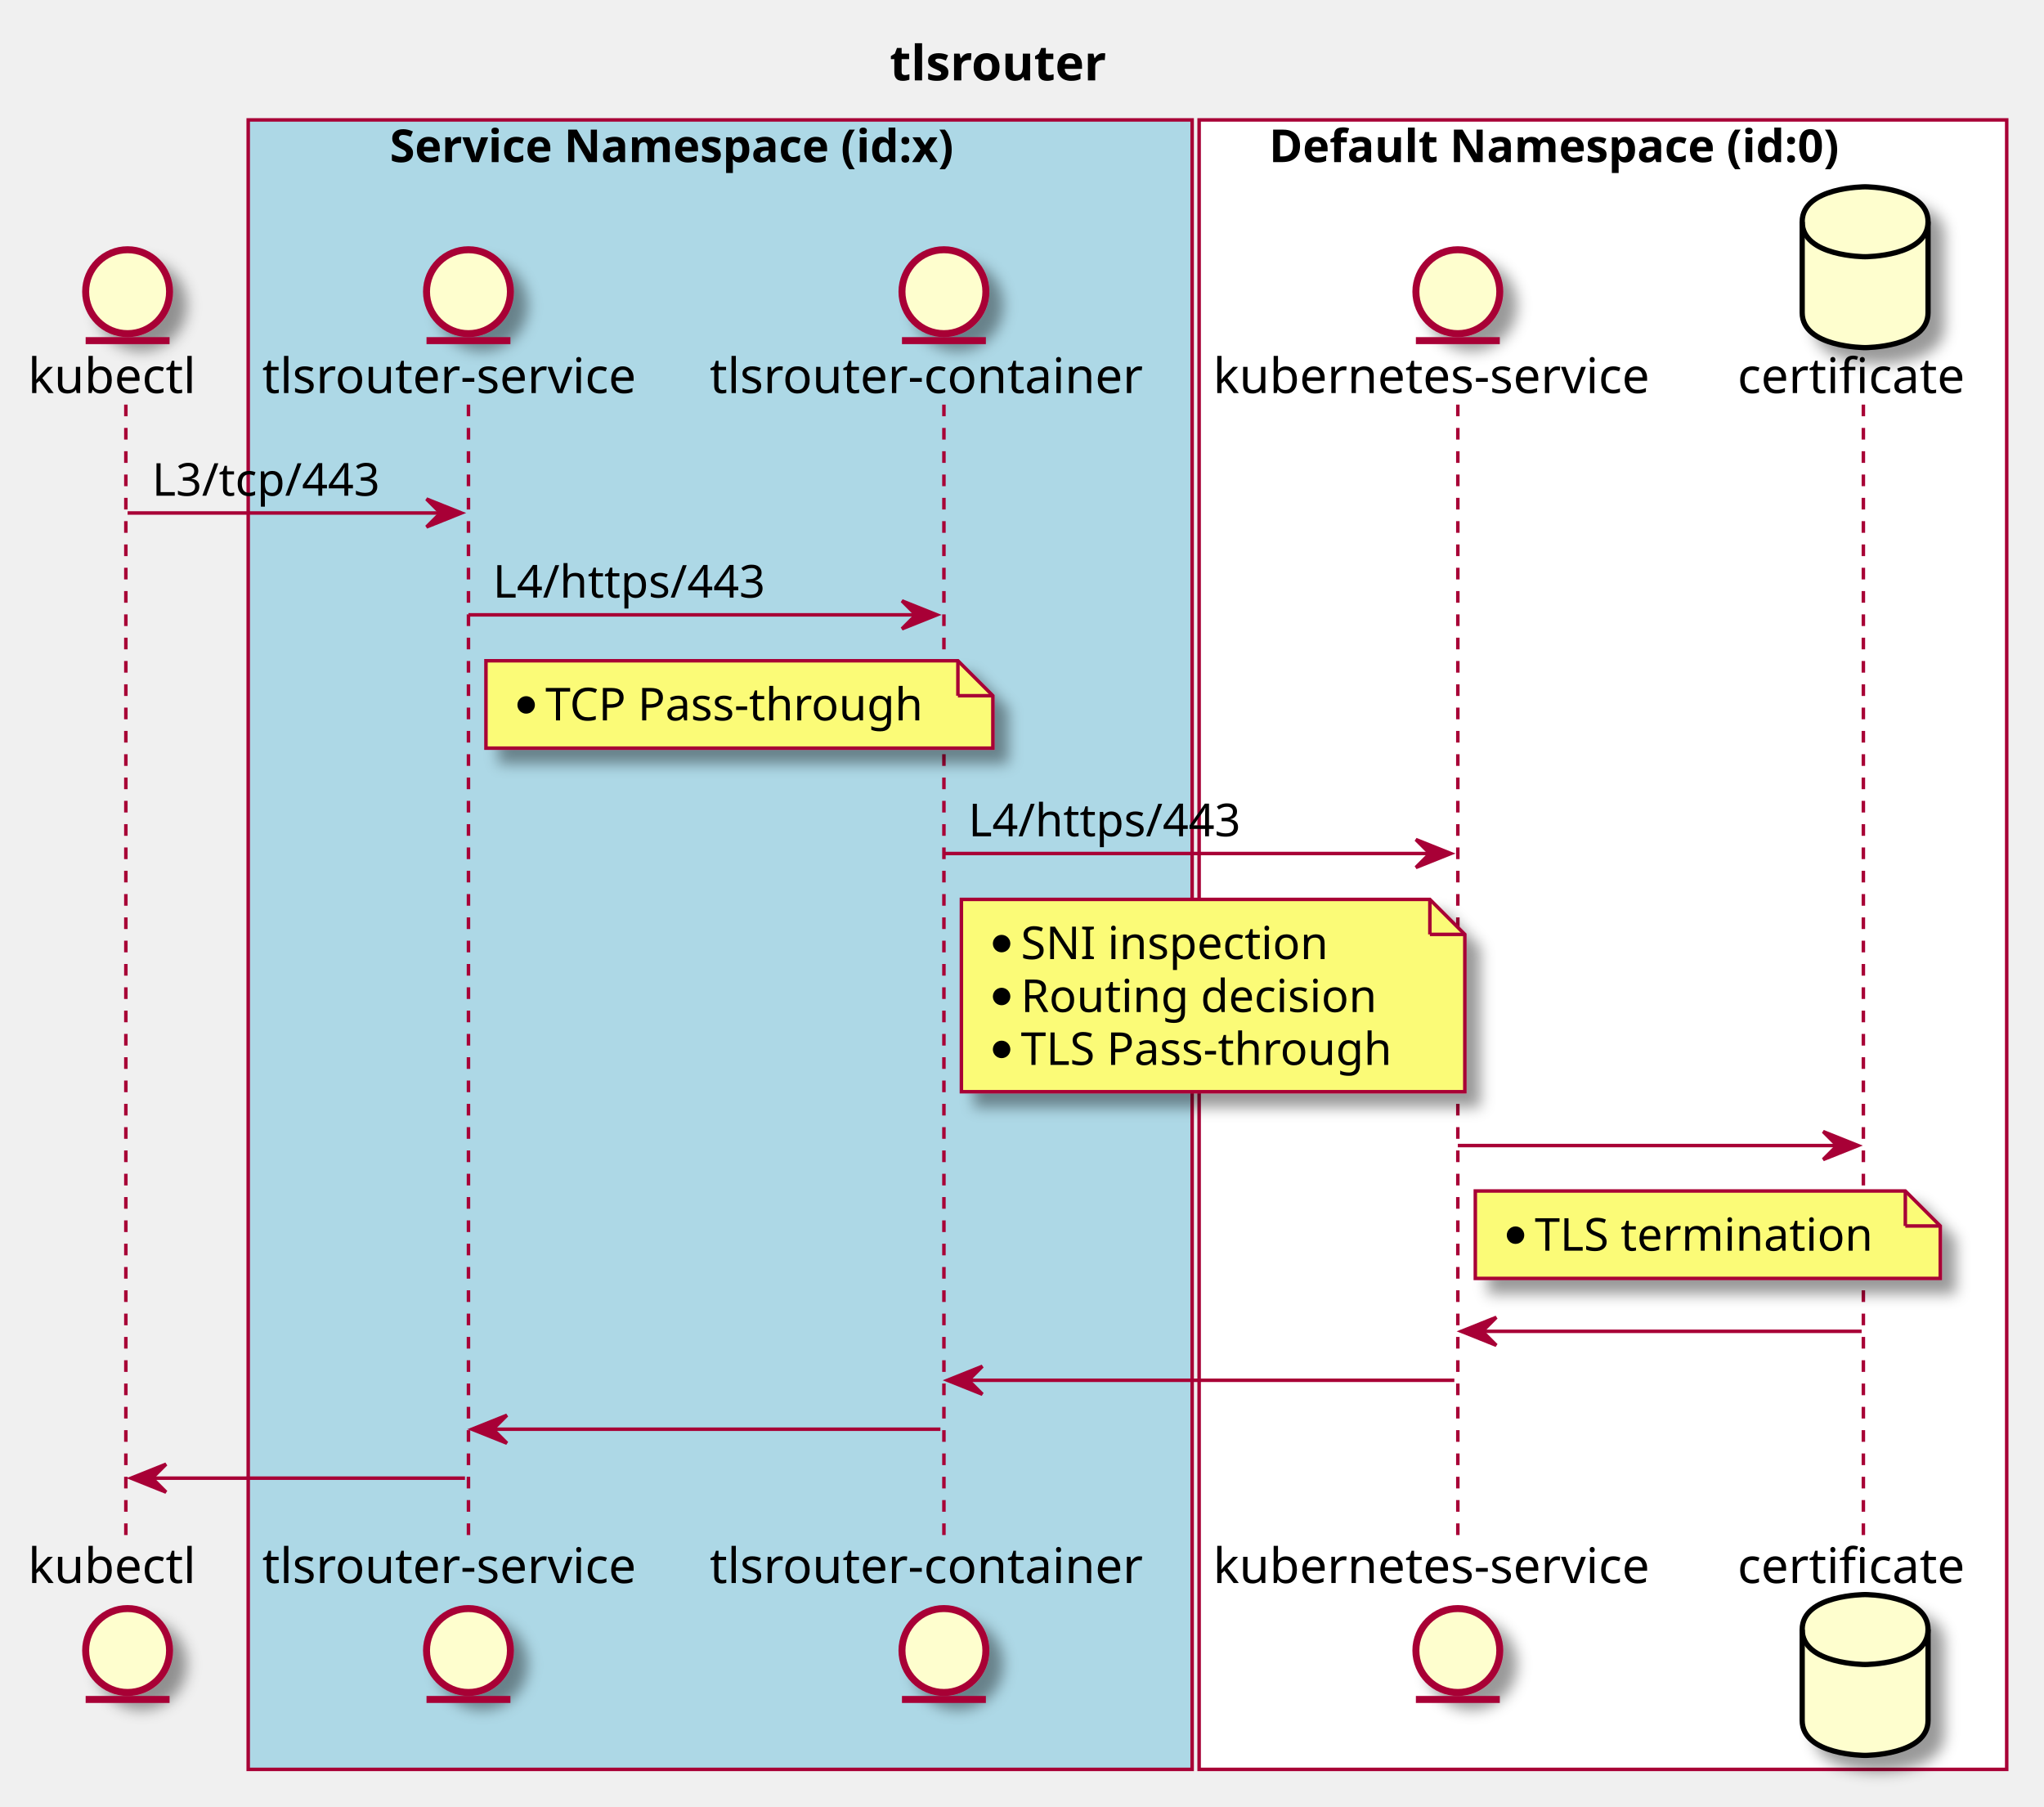
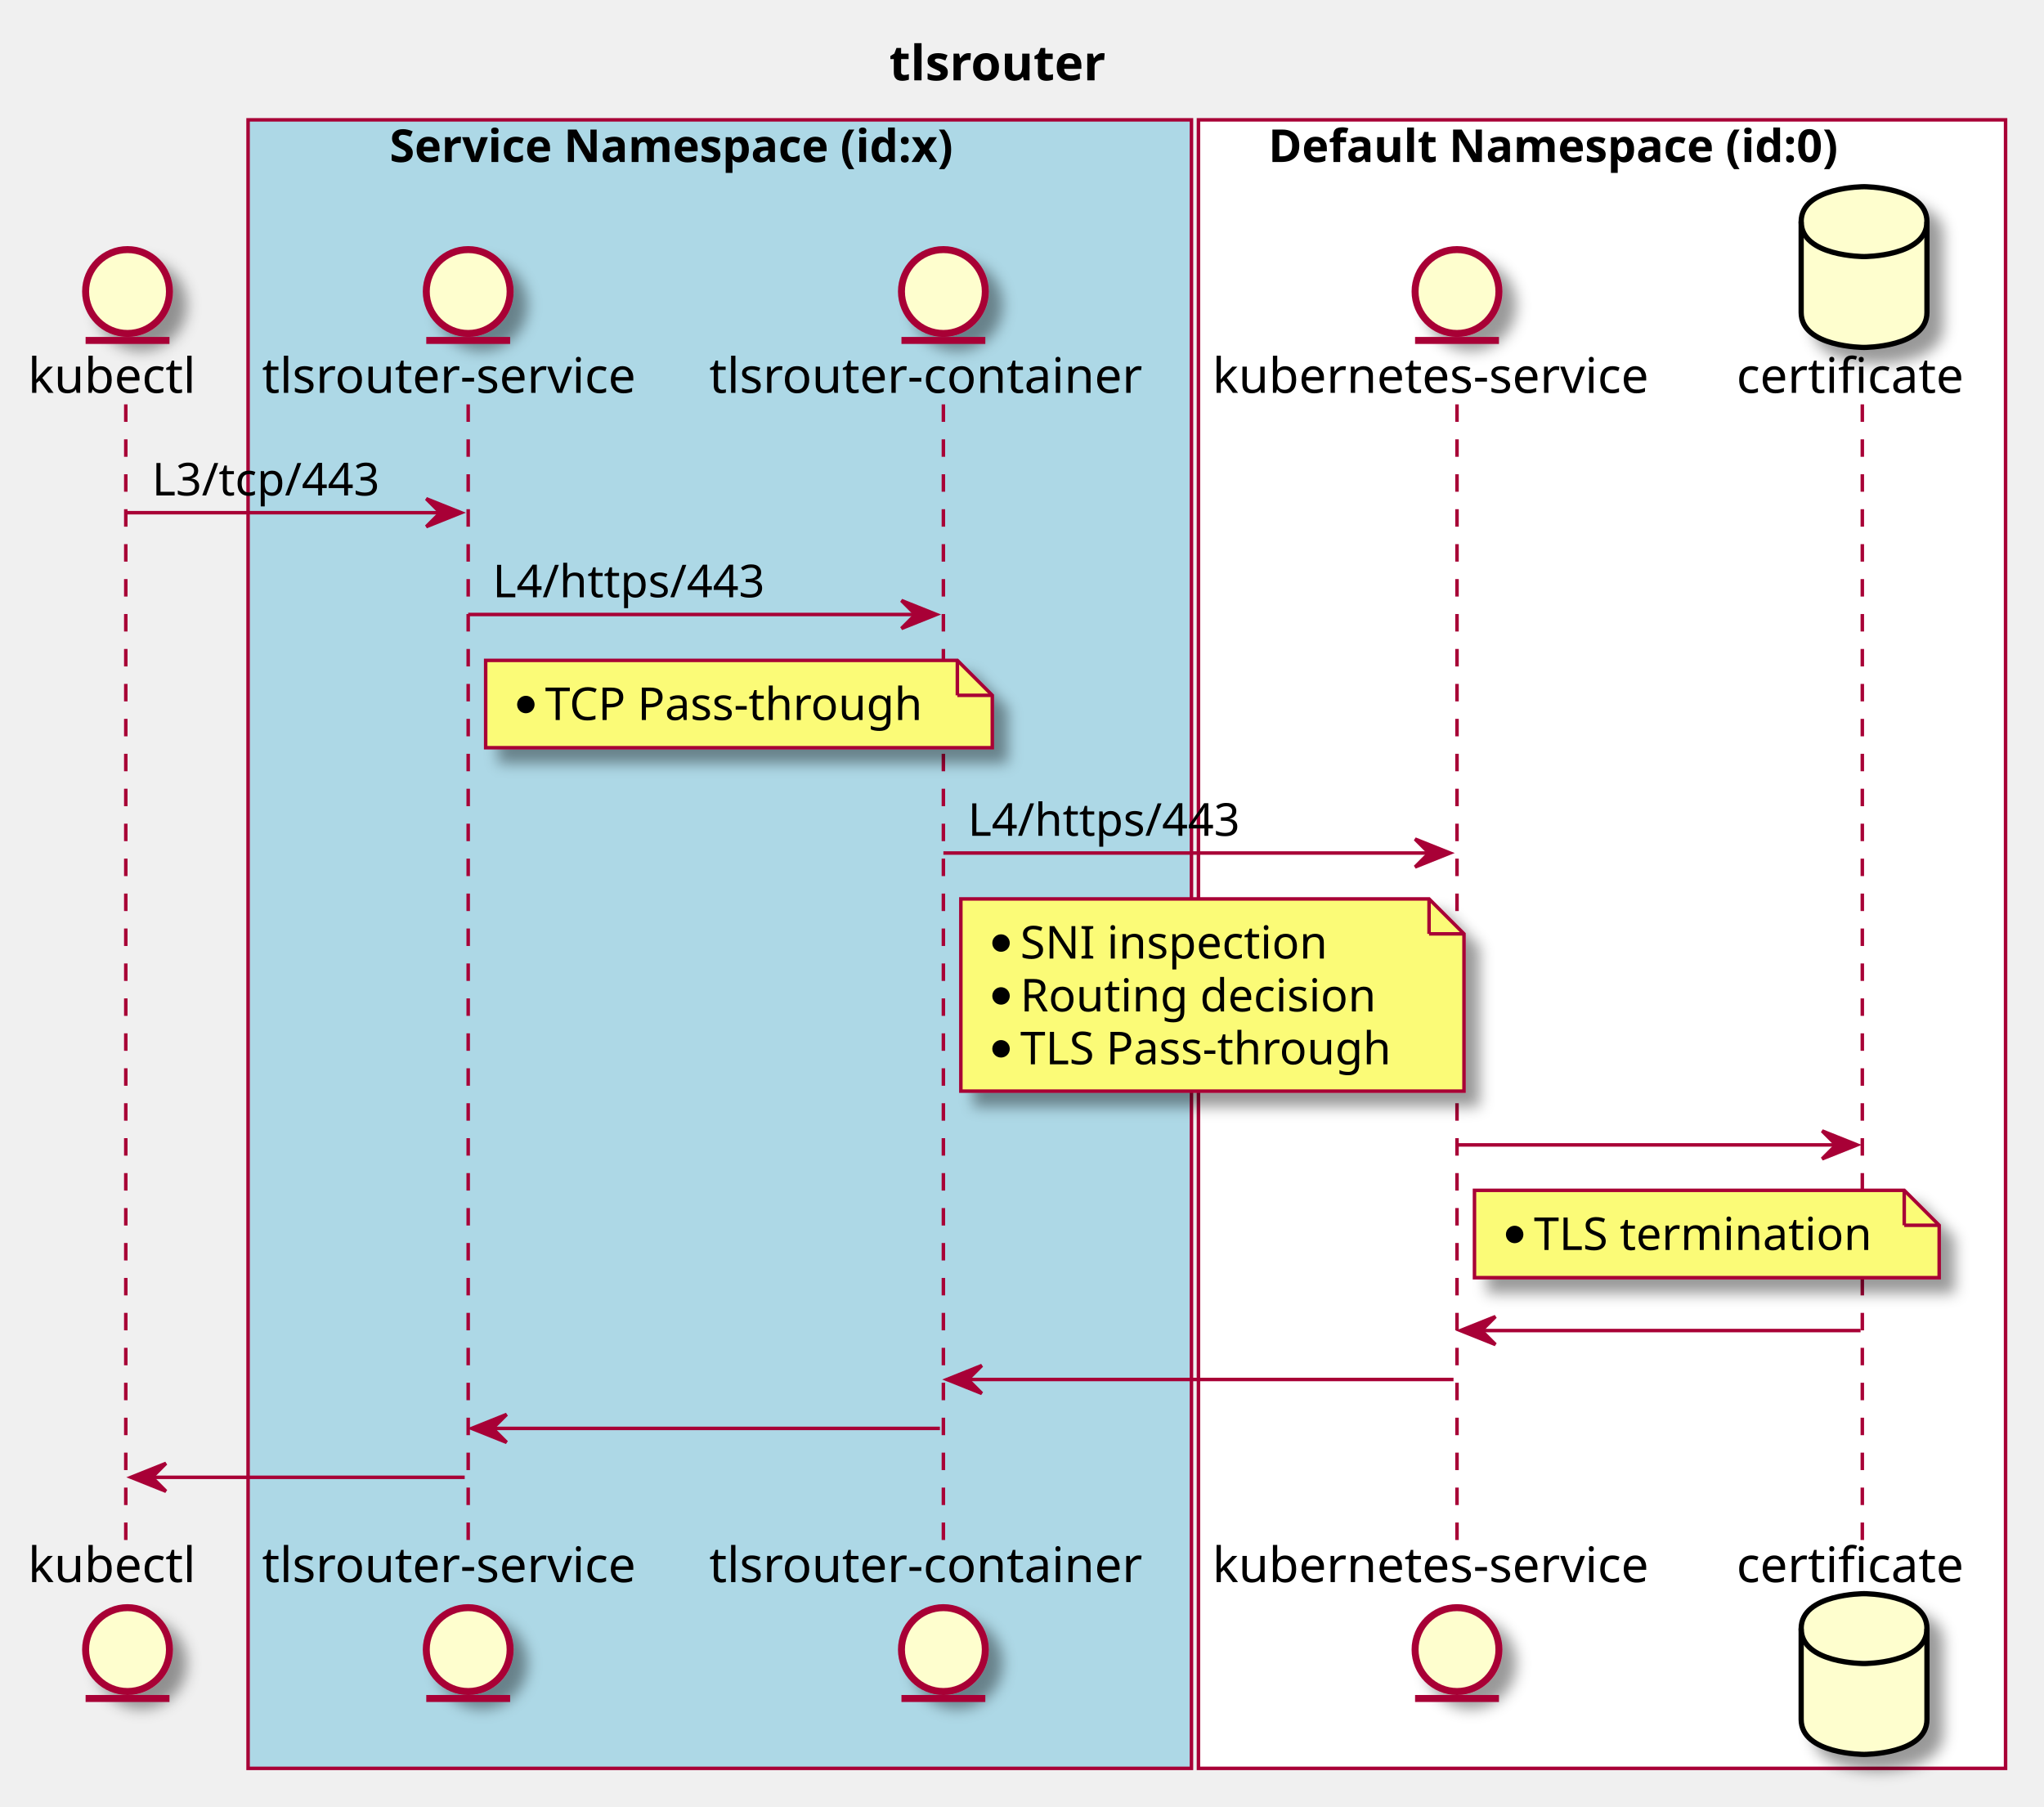
- <svg xmlns="http://www.w3.org/2000/svg" contentScriptType="application/ecmascript" contentStyleType="text/css" height="775.5px" preserveAspectRatio="none" style="width:877px;height:775px;" version="1.1" viewBox="0 0 877 775" width="877.5px" zoomAndPan="magnify">
+ <svg xmlns="http://www.w3.org/2000/svg" contentScriptType="application/ecmascript" contentStyleType="text/css" height="517px" preserveAspectRatio="none" style="width:585px;height:517px;" version="1.1" viewBox="0 0 585 517" width="585px" zoomAndPan="magnify">
  <defs>
-     <filter height="300%" id="f1nnnyabobiipq" width="300%" x="-1" y="-1">
-       <feGaussianBlur result="blurOut" stdDeviation="3.0" />
+     <filter height="300%" id="f13vcie53a05sd" width="300%" x="-1" y="-1">
+       <feGaussianBlur result="blurOut" stdDeviation="2.0" />
      <feColorMatrix in="blurOut" result="blurOut2" type="matrix" values="0 0 0 0 0 0 0 0 0 0 0 0 0 0 0 0 0 0 .4 0" />
-       <feOffset dx="6.0" dy="6.0" in="blurOut2" result="blurOut3" />
+       <feOffset dx="4.0" dy="4.0" in="blurOut2" result="blurOut3" />
      <feBlend in="SourceGraphic" in2="blurOut3" mode="normal" />
    </filter>
  </defs>
  <g>
-     <text fill="#000000" font-family="sans-serif" font-size="21" font-weight="bold" lengthAdjust="spacingAndGlyphs" textLength="103.5" x="381.75" y="34.493">tlsrouter</text>
-     <rect fill="#ADD8E6" height="707.684" style="stroke: #A80036; stroke-width: 1.5;" width="405" x="106.5" y="51.445" />
-     <text fill="#000000" font-family="sans-serif" font-size="19.5" font-weight="bold" lengthAdjust="spacingAndGlyphs" textLength="283.5" x="167.25" y="69.546">Service Namespace (id:x)</text>
-     <rect fill="#FFFFFF" height="707.684" style="stroke: #A80036; stroke-width: 1.5;" width="346.5" x="514.5" y="51.445" />
-     <text fill="#000000" font-family="sans-serif" font-size="19.5" font-weight="bold" lengthAdjust="spacingAndGlyphs" textLength="286.5" x="544.5" y="69.546">Default Namespace (id:0)</text>
-     <line style="stroke: #A80036; stroke-width: 1.5; stroke-dasharray: 5.0,5.0;" x1="54" x2="54" y1="173.59" y2="661.184" />
-     <line style="stroke: #A80036; stroke-width: 1.5; stroke-dasharray: 5.0,5.0;" x1="201" x2="201" y1="173.59" y2="661.184" />
-     <line style="stroke: #A80036; stroke-width: 1.5; stroke-dasharray: 5.0,5.0;" x1="405" x2="405" y1="173.59" y2="661.184" />
-     <line style="stroke: #A80036; stroke-width: 1.5; stroke-dasharray: 5.0,5.0;" x1="625.5" x2="625.5" y1="173.59" y2="661.184" />
-     <line style="stroke: #A80036; stroke-width: 1.5; stroke-dasharray: 5.0,5.0;" x1="799.5" x2="799.5" y1="173.59" y2="661.184" />
-     <text fill="#000000" font-family="sans-serif" font-size="21" lengthAdjust="spacingAndGlyphs" textLength="76.5" x="12" y="168.637">kubectl</text>
-     <ellipse cx="54.75" cy="125.144" fill="#FEFECE" filter="url(#f1nnnyabobiipq)" rx="18" ry="18" style="stroke: #A80036; stroke-width: 3.0;" />
-     <line style="stroke: #A80036; stroke-width: 3.0;" x1="36.75" x2="72.75" y1="146.144" y2="146.144" />
-     <text fill="#000000" font-family="sans-serif" font-size="21" lengthAdjust="spacingAndGlyphs" textLength="76.5" x="12" y="679.176">kubectl</text>
-     <ellipse cx="54.75" cy="708.129" fill="#FEFECE" filter="url(#f1nnnyabobiipq)" rx="18" ry="18" style="stroke: #A80036; stroke-width: 3.0;" />
-     <line style="stroke: #A80036; stroke-width: 3.0;" x1="36.75" x2="72.75" y1="729.129" y2="729.129" />
-     <text fill="#000000" font-family="sans-serif" font-size="21" lengthAdjust="spacingAndGlyphs" textLength="168" x="112.5" y="168.637">tlsrouter-service</text>
-     <ellipse cx="201" cy="125.144" fill="#FEFECE" filter="url(#f1nnnyabobiipq)" rx="18" ry="18" style="stroke: #A80036; stroke-width: 3.0;" />
-     <line style="stroke: #A80036; stroke-width: 3.0;" x1="183" x2="219" y1="146.144" y2="146.144" />
-     <text fill="#000000" font-family="sans-serif" font-size="21" lengthAdjust="spacingAndGlyphs" textLength="168" x="112.5" y="679.176">tlsrouter-service</text>
-     <ellipse cx="201" cy="708.129" fill="#FEFECE" filter="url(#f1nnnyabobiipq)" rx="18" ry="18" style="stroke: #A80036; stroke-width: 3.0;" />
-     <line style="stroke: #A80036; stroke-width: 3.0;" x1="183" x2="219" y1="729.129" y2="729.129" />
-     <text fill="#000000" font-family="sans-serif" font-size="21" lengthAdjust="spacingAndGlyphs" textLength="192" x="304.5" y="168.637">tlsrouter-container</text>
-     <ellipse cx="405" cy="125.144" fill="#FEFECE" filter="url(#f1nnnyabobiipq)" rx="18" ry="18" style="stroke: #A80036; stroke-width: 3.0;" />
-     <line style="stroke: #A80036; stroke-width: 3.0;" x1="387" x2="423" y1="146.144" y2="146.144" />
-     <text fill="#000000" font-family="sans-serif" font-size="21" lengthAdjust="spacingAndGlyphs" textLength="192" x="304.5" y="679.176">tlsrouter-container</text>
-     <ellipse cx="405" cy="708.129" fill="#FEFECE" filter="url(#f1nnnyabobiipq)" rx="18" ry="18" style="stroke: #A80036; stroke-width: 3.0;" />
-     <line style="stroke: #A80036; stroke-width: 3.0;" x1="387" x2="423" y1="729.129" y2="729.129" />
-     <text fill="#000000" font-family="sans-serif" font-size="21" lengthAdjust="spacingAndGlyphs" textLength="201" x="520.5" y="168.637">kubernetes-service</text>
-     <ellipse cx="625.5" cy="125.144" fill="#FEFECE" filter="url(#f1nnnyabobiipq)" rx="18" ry="18" style="stroke: #A80036; stroke-width: 3.0;" />
-     <line style="stroke: #A80036; stroke-width: 3.0;" x1="607.5" x2="643.5" y1="146.144" y2="146.144" />
-     <text fill="#000000" font-family="sans-serif" font-size="21" lengthAdjust="spacingAndGlyphs" textLength="201" x="520.5" y="679.176">kubernetes-service</text>
-     <ellipse cx="625.5" cy="708.129" fill="#FEFECE" filter="url(#f1nnnyabobiipq)" rx="18" ry="18" style="stroke: #A80036; stroke-width: 3.0;" />
-     <line style="stroke: #A80036; stroke-width: 3.0;" x1="607.5" x2="643.5" y1="729.129" y2="729.129" />
-     <text fill="#000000" font-family="sans-serif" font-size="21" lengthAdjust="spacingAndGlyphs" textLength="100.5" x="745.5" y="168.637">certificate</text>
-     <path d="M773.25,95.144 C773.25,80.144 800.25,80.144 800.25,80.144 C800.25,80.144 827.25,80.144 827.25,95.144 L827.25,134.144 C827.25,149.144 800.25,149.144 800.25,149.144 C800.25,149.144 773.25,149.144 773.25,134.144 L773.25,95.144 " fill="#FEFECE" filter="url(#f1nnnyabobiipq)" style="stroke: #000000; stroke-width: 2.25;" />
-     <path d="M773.25,95.144 C773.25,110.144 800.25,110.144 800.25,110.144 C800.25,110.144 827.25,110.144 827.25,95.144 " fill="none" style="stroke: #000000; stroke-width: 2.25;" />
-     <text fill="#000000" font-family="sans-serif" font-size="21" lengthAdjust="spacingAndGlyphs" textLength="100.5" x="745.5" y="679.176">certificate</text>
-     <path d="M773.25,699.129 C773.25,684.129 800.25,684.129 800.25,684.129 C800.25,684.129 827.25,684.129 827.25,699.129 L827.25,738.129 C827.25,753.129 800.25,753.129 800.25,753.129 C800.25,753.129 773.25,753.129 773.25,738.129 L773.25,699.129 " fill="#FEFECE" filter="url(#f1nnnyabobiipq)" style="stroke: #000000; stroke-width: 2.25;" />
-     <path d="M773.25,699.129 C773.25,714.129 800.25,714.129 800.25,714.129 C800.25,714.129 827.25,714.129 827.25,699.129 " fill="none" style="stroke: #000000; stroke-width: 2.25;" />
-     <polygon fill="#A80036" points="183,214.09,198,220.09,183,226.09,189,220.09" style="stroke: #A80036; stroke-width: 1.5;" />
-     <line style="stroke: #A80036; stroke-width: 1.5;" x1="54.75" x2="192" y1="220.09" y2="220.09" />
-     <text fill="#000000" font-family="sans-serif" font-size="19.5" lengthAdjust="spacingAndGlyphs" textLength="100.5" x="65.25" y="212.69">L3/tcp/443</text>
-     <polygon fill="#A80036" points="387,257.789,402,263.789,387,269.789,393,263.789" style="stroke: #A80036; stroke-width: 1.5;" />
-     <line style="stroke: #A80036; stroke-width: 1.5;" x1="201" x2="396" y1="263.789" y2="263.789" />
-     <text fill="#000000" font-family="sans-serif" font-size="19.5" lengthAdjust="spacingAndGlyphs" textLength="120" x="211.5" y="256.389">L4/https/443</text>
-     <polygon fill="#FBFB77" filter="url(#f1nnnyabobiipq)" points="208.5,283.488,208.5,320.988,426,320.988,426,298.488,411,283.488,208.5,283.488" style="stroke: #A80036; stroke-width: 1.5;" />
-     <line style="stroke: #A80036; stroke-width: 1.5;" x1="411" x2="411" y1="283.488" y2="298.488" />
-     <line style="stroke: #A80036; stroke-width: 1.5;" x1="426" x2="411" y1="298.488" y2="298.488" />
-     <ellipse cx="225.75" cy="302.438" fill="#000000" rx="3.75" ry="3.75" style="stroke: #000000; stroke-width: 0.0;" />
-     <text fill="#000000" font-family="sans-serif" font-size="19.5" lengthAdjust="spacingAndGlyphs" textLength="169.5" x="234" y="309.089">TCP Pass-through</text>
-     <polygon fill="#A80036" points="607.5,360.188,622.5,366.188,607.5,372.188,613.5,366.188" style="stroke: #A80036; stroke-width: 1.5;" />
-     <line style="stroke: #A80036; stroke-width: 1.5;" x1="405" x2="616.5" y1="366.188" y2="366.188" />
-     <text fill="#000000" font-family="sans-serif" font-size="19.5" lengthAdjust="spacingAndGlyphs" textLength="120" x="415.5" y="358.788">L4/https/443</text>
-     <polygon fill="#FBFB77" filter="url(#f1nnnyabobiipq)" points="412.5,385.887,412.5,468.387,628.5,468.387,628.5,400.887,613.5,385.887,412.5,385.887" style="stroke: #A80036; stroke-width: 1.5;" />
-     <line style="stroke: #A80036; stroke-width: 1.5;" x1="613.5" x2="613.5" y1="385.887" y2="400.887" />
-     <line style="stroke: #A80036; stroke-width: 1.5;" x1="628.5" x2="613.5" y1="400.887" y2="400.887" />
-     <ellipse cx="429.75" cy="404.836" fill="#000000" rx="3.75" ry="3.75" style="stroke: #000000; stroke-width: 0.0;" />
-     <text fill="#000000" font-family="sans-serif" font-size="19.5" lengthAdjust="spacingAndGlyphs" textLength="136.5" x="438" y="411.487">SNI inspection</text>
-     <ellipse cx="429.75" cy="427.535" fill="#000000" rx="3.75" ry="3.75" style="stroke: #000000; stroke-width: 0.0;" />
-     <text fill="#000000" font-family="sans-serif" font-size="19.5" lengthAdjust="spacingAndGlyphs" textLength="156" x="438" y="434.186">Routing decision</text>
-     <ellipse cx="429.75" cy="450.234" fill="#000000" rx="3.75" ry="3.75" style="stroke: #000000; stroke-width: 0.0;" />
-     <text fill="#000000" font-family="sans-serif" font-size="19.5" lengthAdjust="spacingAndGlyphs" textLength="168" x="438" y="456.885">TLS Pass-through</text>
-     <polygon fill="#A80036" points="782.25,485.484,797.25,491.484,782.25,497.484,788.25,491.484" style="stroke: #A80036; stroke-width: 1.5;" />
-     <line style="stroke: #A80036; stroke-width: 1.5;" x1="625.5" x2="791.25" y1="491.484" y2="491.484" />
-     <polygon fill="#FBFB77" filter="url(#f1nnnyabobiipq)" points="633,510.984,633,548.484,832.5,548.484,832.5,525.984,817.5,510.984,633,510.984" style="stroke: #A80036; stroke-width: 1.5;" />
-     <line style="stroke: #A80036; stroke-width: 1.5;" x1="817.5" x2="817.5" y1="510.984" y2="525.984" />
-     <line style="stroke: #A80036; stroke-width: 1.5;" x1="832.5" x2="817.5" y1="525.984" y2="525.984" />
-     <ellipse cx="650.25" cy="529.934" fill="#000000" rx="3.75" ry="3.75" style="stroke: #000000; stroke-width: 0.0;" />
-     <text fill="#000000" font-family="sans-serif" font-size="19.5" lengthAdjust="spacingAndGlyphs" textLength="151.5" x="658.5" y="536.585">TLS termination</text>
-     <polygon fill="#A80036" points="642,565.184,627,571.184,642,577.184,636,571.184" style="stroke: #A80036; stroke-width: 1.5;" />
-     <line style="stroke: #A80036; stroke-width: 1.5;" x1="633" x2="798.75" y1="571.184" y2="571.184" />
-     <polygon fill="#A80036" points="421.5,586.184,406.5,592.184,421.5,598.184,415.5,592.184" style="stroke: #A80036; stroke-width: 1.5;" />
-     <line style="stroke: #A80036; stroke-width: 1.5;" x1="412.5" x2="624" y1="592.184" y2="592.184" />
-     <polygon fill="#A80036" points="217.5,607.184,202.5,613.184,217.5,619.184,211.5,613.184" style="stroke: #A80036; stroke-width: 1.5;" />
-     <line style="stroke: #A80036; stroke-width: 1.5;" x1="208.5" x2="403.5" y1="613.184" y2="613.184" />
-     <polygon fill="#A80036" points="71.25,628.184,56.25,634.184,71.25,640.184,65.25,634.184" style="stroke: #A80036; stroke-width: 1.5;" />
-     <line style="stroke: #A80036; stroke-width: 1.5;" x1="62.25" x2="199.5" y1="634.184" y2="634.184" />
+     <text fill="#000000" font-family="sans-serif" font-size="14" font-weight="bold" lengthAdjust="spacingAndGlyphs" textLength="69" x="254.5" y="22.995">tlsrouter</text>
+     <rect fill="#ADD8E6" height="471.789" style="stroke: #A80036; stroke-width: 1.0;" width="270" x="71" y="34.297" />
+     <text fill="#000000" font-family="sans-serif" font-size="13" font-weight="bold" lengthAdjust="spacingAndGlyphs" textLength="189" x="111.5" y="46.364">Service Namespace (id:x)</text>
+     <rect fill="#FFFFFF" height="471.789" style="stroke: #A80036; stroke-width: 1.0;" width="231" x="343" y="34.297" />
+     <text fill="#000000" font-family="sans-serif" font-size="13" font-weight="bold" lengthAdjust="spacingAndGlyphs" textLength="191" x="363" y="46.364">Default Namespace (id:0)</text>
+     <line style="stroke: #A80036; stroke-width: 1.0; stroke-dasharray: 5.0,5.0;" x1="36" x2="36" y1="115.727" y2="440.789" />
+     <line style="stroke: #A80036; stroke-width: 1.0; stroke-dasharray: 5.0,5.0;" x1="134" x2="134" y1="115.727" y2="440.789" />
+     <line style="stroke: #A80036; stroke-width: 1.0; stroke-dasharray: 5.0,5.0;" x1="270" x2="270" y1="115.727" y2="440.789" />
+     <line style="stroke: #A80036; stroke-width: 1.0; stroke-dasharray: 5.0,5.0;" x1="417" x2="417" y1="115.727" y2="440.789" />
+     <line style="stroke: #A80036; stroke-width: 1.0; stroke-dasharray: 5.0,5.0;" x1="533" x2="533" y1="115.727" y2="440.789" />
+     <text fill="#000000" font-family="sans-serif" font-size="14" lengthAdjust="spacingAndGlyphs" textLength="51" x="8" y="112.425">kubectl</text>
+     <ellipse cx="36.5" cy="83.43" fill="#FEFECE" filter="url(#f13vcie53a05sd)" rx="12" ry="12" style="stroke: #A80036; stroke-width: 2.0;" />
+     <line style="stroke: #A80036; stroke-width: 2.0;" x1="24.5" x2="48.5" y1="97.43" y2="97.43" />
+     <text fill="#000000" font-family="sans-serif" font-size="14" lengthAdjust="spacingAndGlyphs" textLength="51" x="8" y="452.784">kubectl</text>
+     <ellipse cx="36.5" cy="472.086" fill="#FEFECE" filter="url(#f13vcie53a05sd)" rx="12" ry="12" style="stroke: #A80036; stroke-width: 2.0;" />
+     <line style="stroke: #A80036; stroke-width: 2.0;" x1="24.5" x2="48.5" y1="486.086" y2="486.086" />
+     <text fill="#000000" font-family="sans-serif" font-size="14" lengthAdjust="spacingAndGlyphs" textLength="112" x="75" y="112.425">tlsrouter-service</text>
+     <ellipse cx="134" cy="83.43" fill="#FEFECE" filter="url(#f13vcie53a05sd)" rx="12" ry="12" style="stroke: #A80036; stroke-width: 2.0;" />
+     <line style="stroke: #A80036; stroke-width: 2.0;" x1="122" x2="146" y1="97.43" y2="97.43" />
+     <text fill="#000000" font-family="sans-serif" font-size="14" lengthAdjust="spacingAndGlyphs" textLength="112" x="75" y="452.784">tlsrouter-service</text>
+     <ellipse cx="134" cy="472.086" fill="#FEFECE" filter="url(#f13vcie53a05sd)" rx="12" ry="12" style="stroke: #A80036; stroke-width: 2.0;" />
+     <line style="stroke: #A80036; stroke-width: 2.0;" x1="122" x2="146" y1="486.086" y2="486.086" />
+     <text fill="#000000" font-family="sans-serif" font-size="14" lengthAdjust="spacingAndGlyphs" textLength="128" x="203" y="112.425">tlsrouter-container</text>
+     <ellipse cx="270" cy="83.43" fill="#FEFECE" filter="url(#f13vcie53a05sd)" rx="12" ry="12" style="stroke: #A80036; stroke-width: 2.0;" />
+     <line style="stroke: #A80036; stroke-width: 2.0;" x1="258" x2="282" y1="97.43" y2="97.43" />
+     <text fill="#000000" font-family="sans-serif" font-size="14" lengthAdjust="spacingAndGlyphs" textLength="128" x="203" y="452.784">tlsrouter-container</text>
+     <ellipse cx="270" cy="472.086" fill="#FEFECE" filter="url(#f13vcie53a05sd)" rx="12" ry="12" style="stroke: #A80036; stroke-width: 2.0;" />
+     <line style="stroke: #A80036; stroke-width: 2.0;" x1="258" x2="282" y1="486.086" y2="486.086" />
+     <text fill="#000000" font-family="sans-serif" font-size="14" lengthAdjust="spacingAndGlyphs" textLength="134" x="347" y="112.425">kubernetes-service</text>
+     <ellipse cx="417" cy="83.43" fill="#FEFECE" filter="url(#f13vcie53a05sd)" rx="12" ry="12" style="stroke: #A80036; stroke-width: 2.0;" />
+     <line style="stroke: #A80036; stroke-width: 2.0;" x1="405" x2="429" y1="97.43" y2="97.43" />
+     <text fill="#000000" font-family="sans-serif" font-size="14" lengthAdjust="spacingAndGlyphs" textLength="134" x="347" y="452.784">kubernetes-service</text>
+     <ellipse cx="417" cy="472.086" fill="#FEFECE" filter="url(#f13vcie53a05sd)" rx="12" ry="12" style="stroke: #A80036; stroke-width: 2.0;" />
+     <line style="stroke: #A80036; stroke-width: 2.0;" x1="405" x2="429" y1="486.086" y2="486.086" />
+     <text fill="#000000" font-family="sans-serif" font-size="14" lengthAdjust="spacingAndGlyphs" textLength="67" x="497" y="112.425">certificate</text>
+     <path d="M515.5,63.43 C515.5,53.43 533.5,53.43 533.5,53.43 C533.5,53.43 551.5,53.43 551.5,63.43 L551.5,89.43 C551.5,99.43 533.5,99.43 533.5,99.43 C533.5,99.43 515.5,99.43 515.5,89.43 L515.5,63.43 " fill="#FEFECE" filter="url(#f13vcie53a05sd)" style="stroke: #000000; stroke-width: 1.5;" />
+     <path d="M515.5,63.43 C515.5,73.43 533.5,73.43 533.5,73.43 C533.5,73.43 551.5,73.43 551.5,63.43 " fill="none" style="stroke: #000000; stroke-width: 1.5;" />
+     <text fill="#000000" font-family="sans-serif" font-size="14" lengthAdjust="spacingAndGlyphs" textLength="67" x="497" y="452.784">certificate</text>
+     <path d="M515.5,466.086 C515.5,456.086 533.5,456.086 533.5,456.086 C533.5,456.086 551.5,456.086 551.5,466.086 L551.5,492.086 C551.5,502.086 533.5,502.086 533.5,502.086 C533.5,502.086 515.5,502.086 515.5,492.086 L515.5,466.086 " fill="#FEFECE" filter="url(#f13vcie53a05sd)" style="stroke: #000000; stroke-width: 1.5;" />
+     <path d="M515.5,466.086 C515.5,476.086 533.5,476.086 533.5,476.086 C533.5,476.086 551.5,476.086 551.5,466.086 " fill="none" style="stroke: #000000; stroke-width: 1.5;" />
+     <polygon fill="#A80036" points="122,142.727,132,146.727,122,150.727,126,146.727" style="stroke: #A80036; stroke-width: 1.0;" />
+     <line style="stroke: #A80036; stroke-width: 1.0;" x1="36.5" x2="128" y1="146.727" y2="146.727" />
+     <text fill="#000000" font-family="sans-serif" font-size="13" lengthAdjust="spacingAndGlyphs" textLength="67" x="43.5" y="141.793">L3/tcp/443</text>
+     <polygon fill="#A80036" points="258,171.859,268,175.859,258,179.859,262,175.859" style="stroke: #A80036; stroke-width: 1.0;" />
+     <line style="stroke: #A80036; stroke-width: 1.0;" x1="134" x2="264" y1="175.859" y2="175.859" />
+     <text fill="#000000" font-family="sans-serif" font-size="13" lengthAdjust="spacingAndGlyphs" textLength="80" x="141" y="170.926">L4/https/443</text>
+     <polygon fill="#FBFB77" filter="url(#f13vcie53a05sd)" points="139,188.992,139,213.992,284,213.992,284,198.992,274,188.992,139,188.992" style="stroke: #A80036; stroke-width: 1.0;" />
+     <line style="stroke: #A80036; stroke-width: 1.0;" x1="274" x2="274" y1="188.992" y2="198.992" />
+     <line style="stroke: #A80036; stroke-width: 1.0;" x1="284" x2="274" y1="198.992" y2="198.992" />
+     <ellipse cx="150.5" cy="201.625" fill="#000000" rx="2.5" ry="2.5" style="stroke: #000000; stroke-width: 0.0;" />
+     <text fill="#000000" font-family="sans-serif" font-size="13" lengthAdjust="spacingAndGlyphs" textLength="113" x="156" y="206.059">TCP Pass-through</text>
+     <polygon fill="#A80036" points="405,240.125,415,244.125,405,248.125,409,244.125" style="stroke: #A80036; stroke-width: 1.0;" />
+     <line style="stroke: #A80036; stroke-width: 1.0;" x1="270" x2="411" y1="244.125" y2="244.125" />
+     <text fill="#000000" font-family="sans-serif" font-size="13" lengthAdjust="spacingAndGlyphs" textLength="80" x="277" y="239.192">L4/https/443</text>
+     <polygon fill="#FBFB77" filter="url(#f13vcie53a05sd)" points="275,257.258,275,312.258,419,312.258,419,267.258,409,257.258,275,257.258" style="stroke: #A80036; stroke-width: 1.0;" />
+     <line style="stroke: #A80036; stroke-width: 1.0;" x1="409" x2="409" y1="257.258" y2="267.258" />
+     <line style="stroke: #A80036; stroke-width: 1.0;" x1="419" x2="409" y1="267.258" y2="267.258" />
+     <ellipse cx="286.5" cy="269.891" fill="#000000" rx="2.5" ry="2.5" style="stroke: #000000; stroke-width: 0.0;" />
+     <text fill="#000000" font-family="sans-serif" font-size="13" lengthAdjust="spacingAndGlyphs" textLength="91" x="292" y="274.325">SNI inspection</text>
+     <ellipse cx="286.5" cy="285.023" fill="#000000" rx="2.5" ry="2.5" style="stroke: #000000; stroke-width: 0.0;" />
+     <text fill="#000000" font-family="sans-serif" font-size="13" lengthAdjust="spacingAndGlyphs" textLength="104" x="292" y="289.457">Routing decision</text>
+     <ellipse cx="286.5" cy="300.156" fill="#000000" rx="2.5" ry="2.5" style="stroke: #000000; stroke-width: 0.0;" />
+     <text fill="#000000" font-family="sans-serif" font-size="13" lengthAdjust="spacingAndGlyphs" textLength="112" x="292" y="304.59">TLS Pass-through</text>
+     <polygon fill="#A80036" points="521.5,323.656,531.5,327.656,521.5,331.656,525.5,327.656" style="stroke: #A80036; stroke-width: 1.0;" />
+     <line style="stroke: #A80036; stroke-width: 1.0;" x1="417" x2="527.5" y1="327.656" y2="327.656" />
+     <polygon fill="#FBFB77" filter="url(#f13vcie53a05sd)" points="422,340.656,422,365.656,555,365.656,555,350.656,545,340.656,422,340.656" style="stroke: #A80036; stroke-width: 1.0;" />
+     <line style="stroke: #A80036; stroke-width: 1.0;" x1="545" x2="545" y1="340.656" y2="350.656" />
+     <line style="stroke: #A80036; stroke-width: 1.0;" x1="555" x2="545" y1="350.656" y2="350.656" />
+     <ellipse cx="433.5" cy="353.289" fill="#000000" rx="2.5" ry="2.5" style="stroke: #000000; stroke-width: 0.0;" />
+     <text fill="#000000" font-family="sans-serif" font-size="13" lengthAdjust="spacingAndGlyphs" textLength="101" x="439" y="357.723">TLS termination</text>
+     <polygon fill="#A80036" points="428,376.789,418,380.789,428,384.789,424,380.789" style="stroke: #A80036; stroke-width: 1.0;" />
+     <line style="stroke: #A80036; stroke-width: 1.0;" x1="422" x2="532.5" y1="380.789" y2="380.789" />
+     <polygon fill="#A80036" points="281,390.789,271,394.789,281,398.789,277,394.789" style="stroke: #A80036; stroke-width: 1.0;" />
+     <line style="stroke: #A80036; stroke-width: 1.0;" x1="275" x2="416" y1="394.789" y2="394.789" />
+     <polygon fill="#A80036" points="145,404.789,135,408.789,145,412.789,141,408.789" style="stroke: #A80036; stroke-width: 1.0;" />
+     <line style="stroke: #A80036; stroke-width: 1.0;" x1="139" x2="269" y1="408.789" y2="408.789" />
+     <polygon fill="#A80036" points="47.5,418.789,37.5,422.789,47.5,426.789,43.5,422.789" style="stroke: #A80036; stroke-width: 1.0;" />
+     <line style="stroke: #A80036; stroke-width: 1.0;" x1="41.5" x2="133" y1="422.789" y2="422.789" />
  </g>
</svg>
